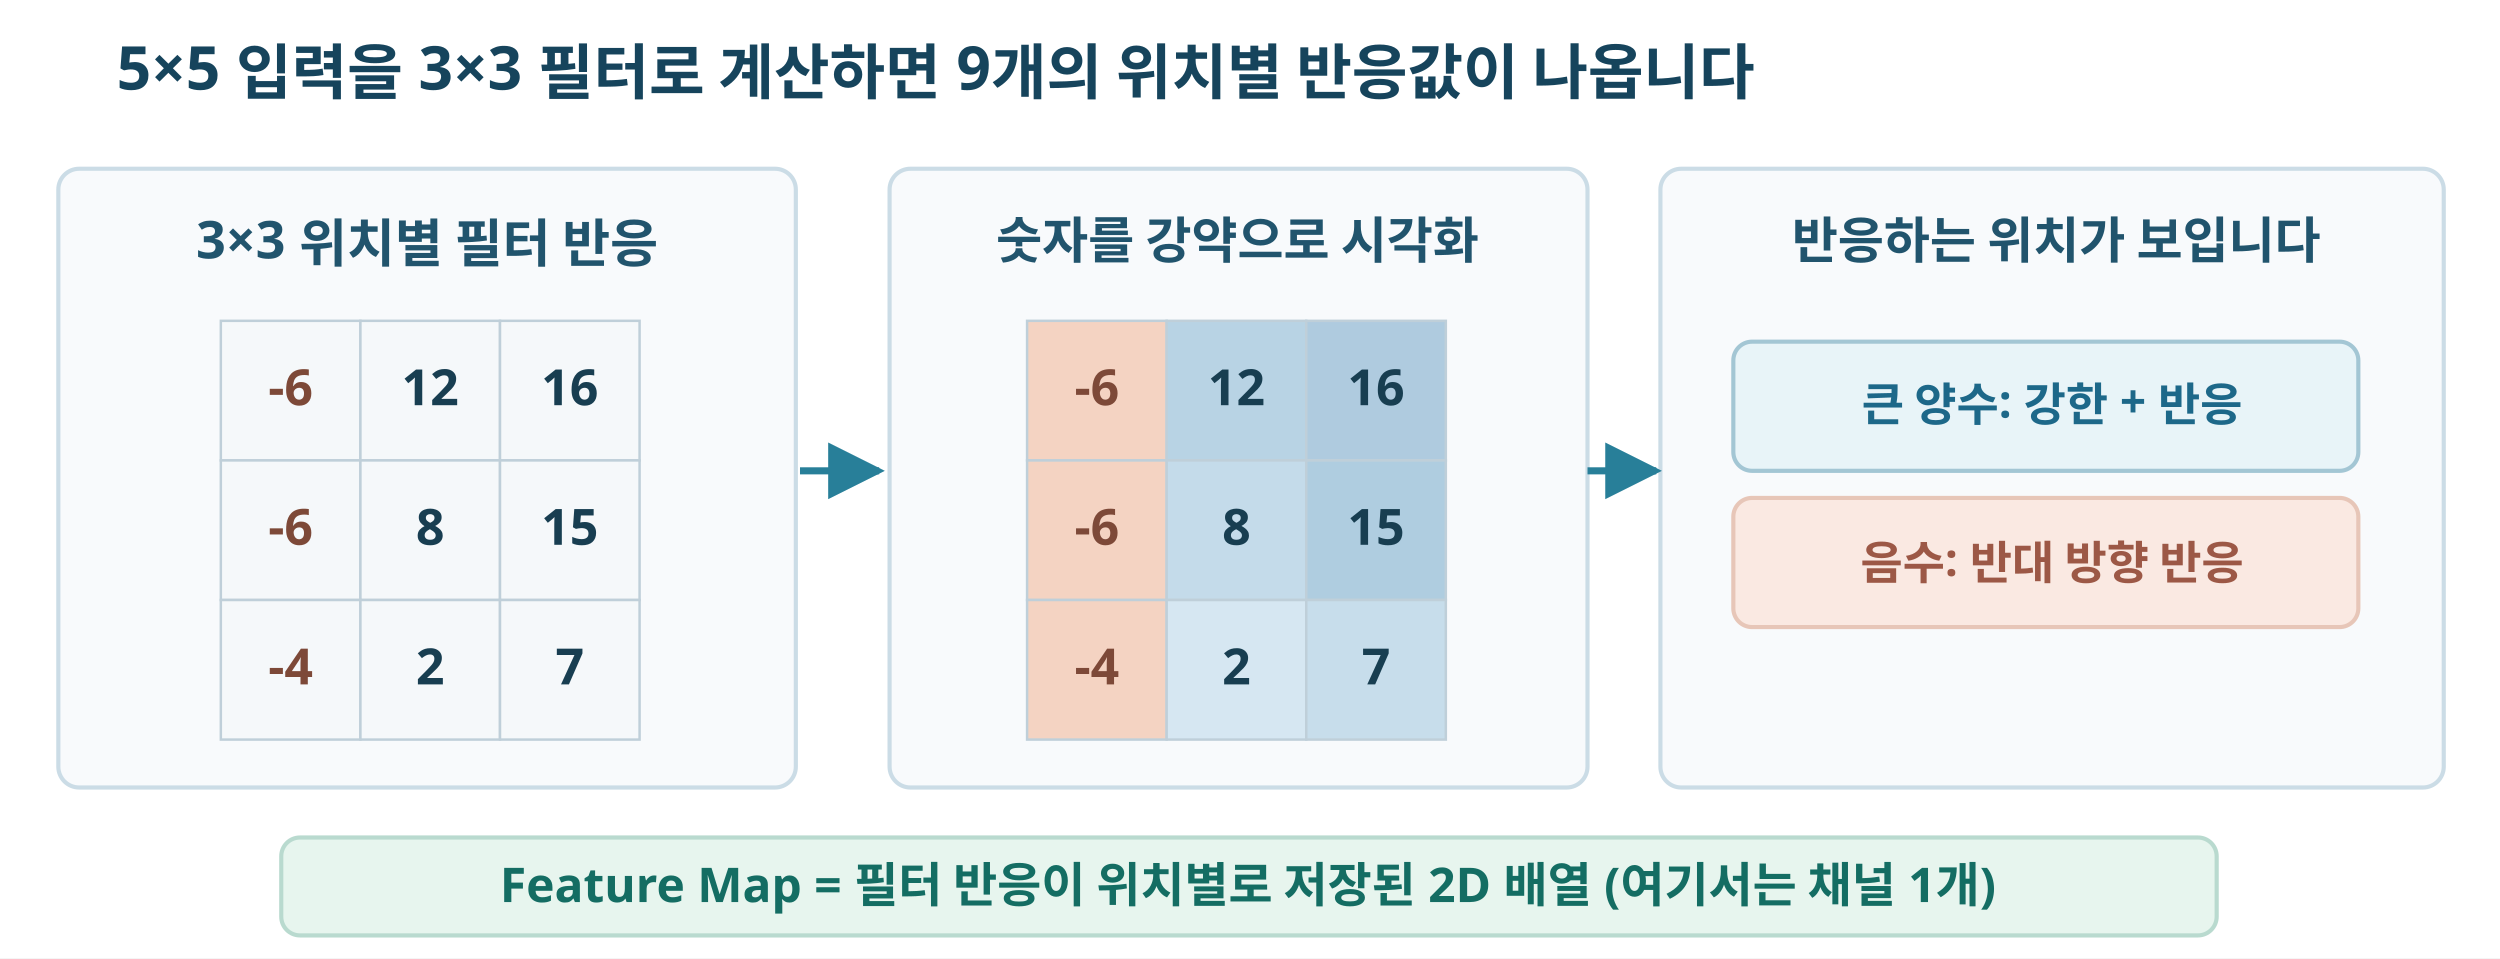
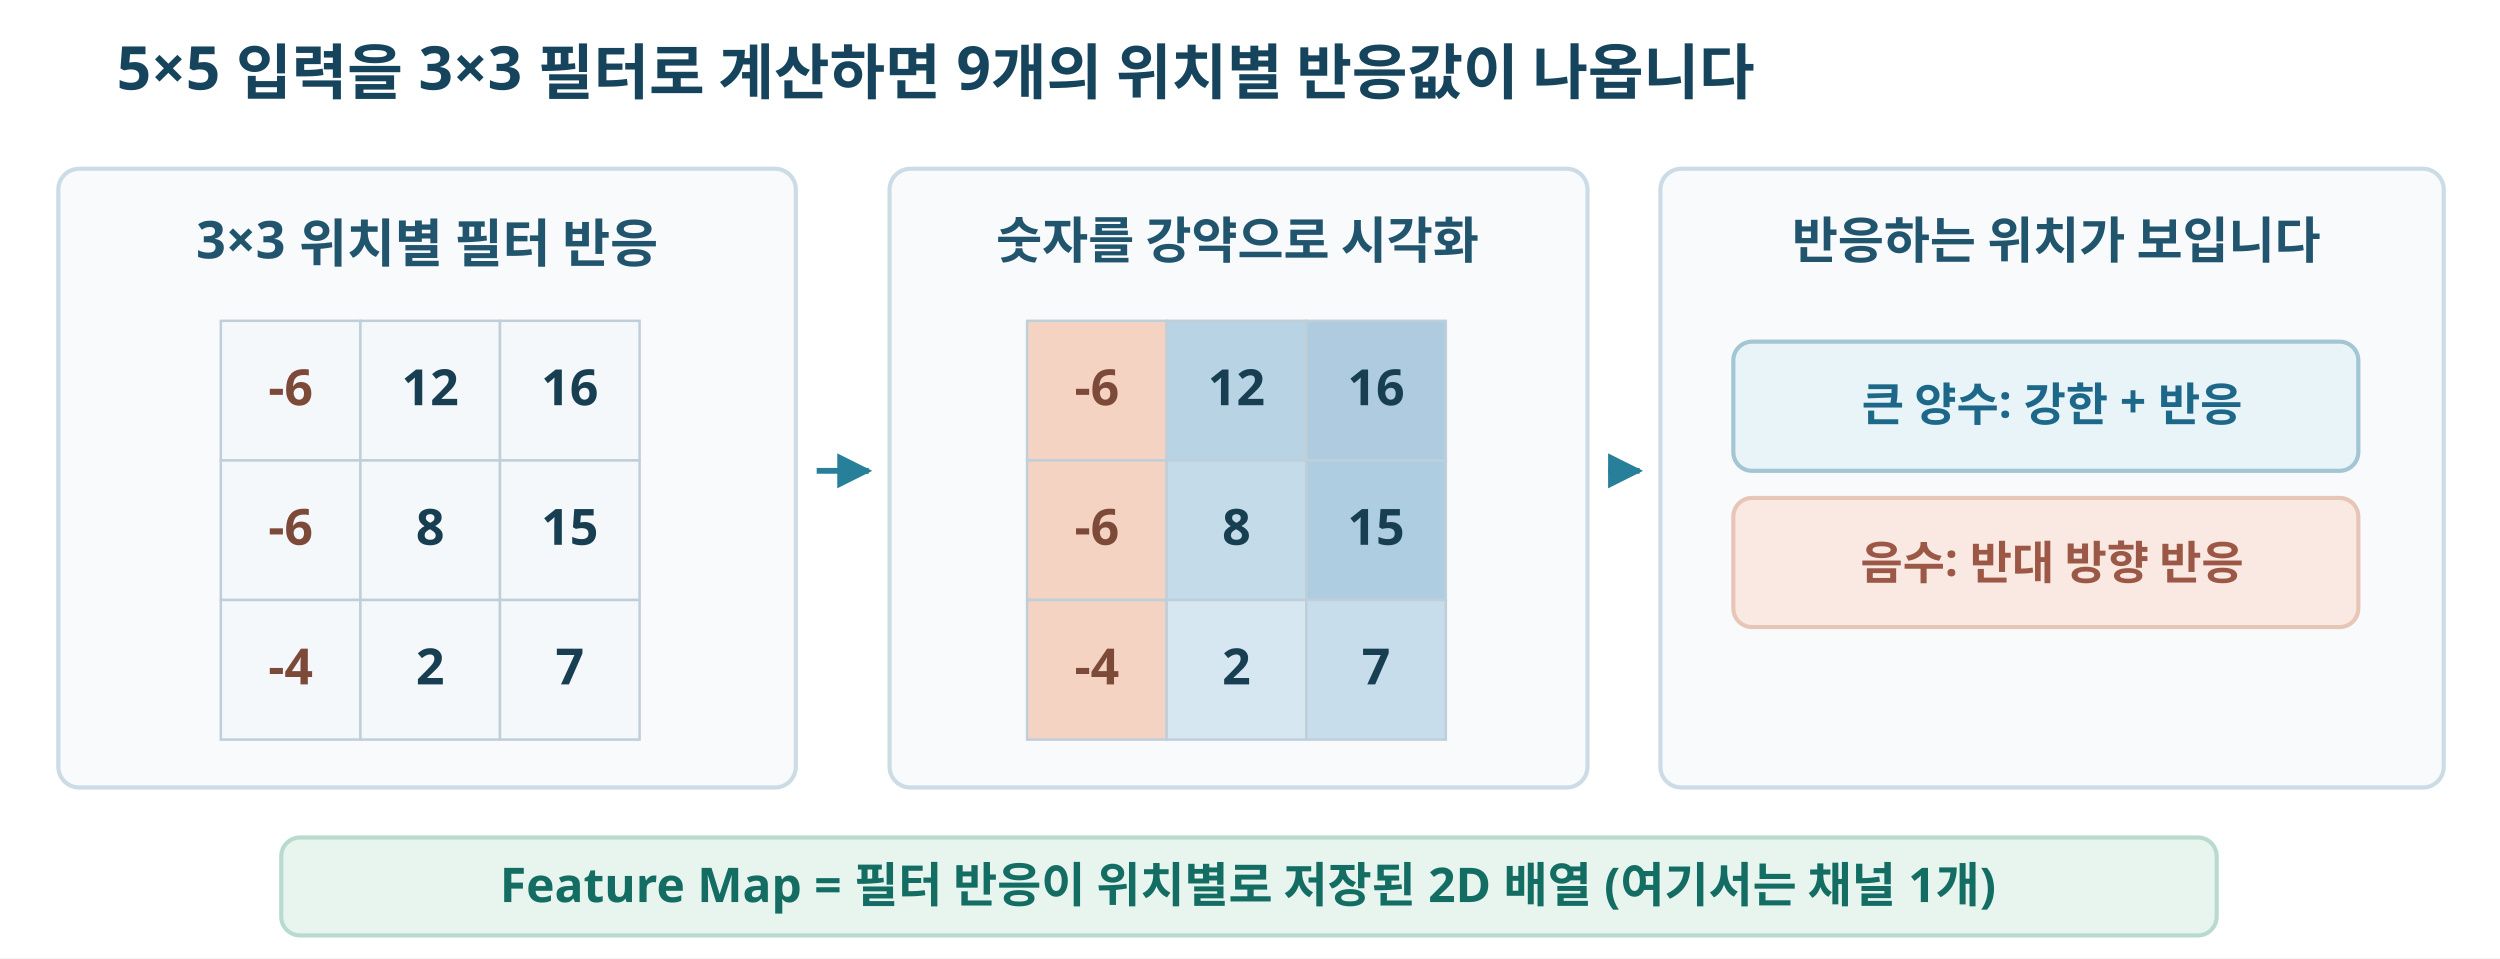
<svg xmlns="http://www.w3.org/2000/svg" viewBox="0 0 1200 460" width="1200" height="460" role="img" aria-label="Convolution result -6 12 16, -6 8 15, -4 2 7 becomes a feature map with signed response values and one output channel">
  <defs>
-     <marker id="arrow" viewBox="0 0 10 10" refX="9" refY="5" markerWidth="8" markerHeight="8" orient="auto">
+     <marker id="arrow" viewBox="0 0 10 10" refX="9" refY="5" markerWidth="6" markerHeight="6" orient="auto">
      <path d="M0 0L10 5L0 10Z" fill="#287f99" />
    </marker>
  </defs>
  <rect width="1200" height="460" fill="#fff" />
  <text x="56" y="43" text-anchor="start" font-family="Noto Sans KR,Malgun Gothic,sans-serif" font-size="29" font-weight="740" fill="#16445c">5×5 입력을 3×3 필터로 계산하면 9개의 위치별 반응값이 나옵니다</text>
  <rect x="28" y="81" width="354" height="297" rx="10" fill="#f8fafc" stroke="#cbdce6" stroke-width="2" />
  <rect x="427" y="81" width="335" height="297" rx="10" fill="#f8fafc" stroke="#cbdce6" stroke-width="2" />
  <rect x="797" y="81" width="376" height="297" rx="10" fill="#f8fafc" stroke="#cbdce6" stroke-width="2" />
  <text x="205" y="124" text-anchor="middle" font-family="Noto Sans KR,Malgun Gothic,sans-serif" font-size="25" font-weight="720" fill="#21546d">3×3 위치별 필터 반응</text>
  <rect x="106" y="154" width="67" height="67" rx="0" fill="#f5f8fa" stroke="#bfcfd9" stroke-width="1.2" />
  <text x="139.5" y="194.5" text-anchor="middle" font-family="Noto Sans KR,Malgun Gothic,sans-serif" font-size="24" font-weight="700" fill="#7d4938">-6</text>
  <rect x="173" y="154" width="67" height="67" rx="0" fill="#f5f8fa" stroke="#bfcfd9" stroke-width="1.2" />
  <text x="206.5" y="194.5" text-anchor="middle" font-family="Noto Sans KR,Malgun Gothic,sans-serif" font-size="24" font-weight="700" fill="#183e51">12</text>
  <rect x="240" y="154" width="67" height="67" rx="0" fill="#f5f8fa" stroke="#bfcfd9" stroke-width="1.2" />
  <text x="273.5" y="194.5" text-anchor="middle" font-family="Noto Sans KR,Malgun Gothic,sans-serif" font-size="24" font-weight="700" fill="#183e51">16</text>
  <rect x="106" y="221" width="67" height="67" rx="0" fill="#f5f8fa" stroke="#bfcfd9" stroke-width="1.2" />
  <text x="139.5" y="261.5" text-anchor="middle" font-family="Noto Sans KR,Malgun Gothic,sans-serif" font-size="24" font-weight="700" fill="#7d4938">-6</text>
  <rect x="173" y="221" width="67" height="67" rx="0" fill="#f5f8fa" stroke="#bfcfd9" stroke-width="1.2" />
  <text x="206.5" y="261.5" text-anchor="middle" font-family="Noto Sans KR,Malgun Gothic,sans-serif" font-size="24" font-weight="700" fill="#183e51">8</text>
  <rect x="240" y="221" width="67" height="67" rx="0" fill="#f5f8fa" stroke="#bfcfd9" stroke-width="1.2" />
  <text x="273.5" y="261.5" text-anchor="middle" font-family="Noto Sans KR,Malgun Gothic,sans-serif" font-size="24" font-weight="700" fill="#183e51">15</text>
  <rect x="106" y="288" width="67" height="67" rx="0" fill="#f5f8fa" stroke="#bfcfd9" stroke-width="1.2" />
  <text x="139.5" y="328.5" text-anchor="middle" font-family="Noto Sans KR,Malgun Gothic,sans-serif" font-size="24" font-weight="700" fill="#7d4938">-4</text>
  <rect x="173" y="288" width="67" height="67" rx="0" fill="#f5f8fa" stroke="#bfcfd9" stroke-width="1.2" />
  <text x="206.5" y="328.5" text-anchor="middle" font-family="Noto Sans KR,Malgun Gothic,sans-serif" font-size="24" font-weight="700" fill="#183e51">2</text>
  <rect x="240" y="288" width="67" height="67" rx="0" fill="#f5f8fa" stroke="#bfcfd9" stroke-width="1.2" />
  <text x="273.5" y="328.5" text-anchor="middle" font-family="Noto Sans KR,Malgun Gothic,sans-serif" font-size="24" font-weight="700" fill="#183e51">7</text>
-   <path d="M384 226L422 226" fill="none" stroke="#287f99" stroke-width="3.4" marker-end="url(#arrow)" />
+   <path d="M392 226L417 226" fill="none" stroke="#287f99" stroke-width="2.8" marker-end="url(#arrow)" />
  <text x="594" y="124" text-anchor="middle" font-family="Noto Sans KR,Malgun Gothic,sans-serif" font-size="24" font-weight="720" fill="#21546d">숫자를 강약으로 시각화</text>
  <rect x="493" y="154" width="67" height="67" rx="0" fill="#f4d3c2" stroke="#bfcfd9" stroke-width="1.2" />
  <text x="526.5" y="194.5" text-anchor="middle" font-family="Noto Sans KR,Malgun Gothic,sans-serif" font-size="24" font-weight="700" fill="#7d4938">-6</text>
  <rect x="560" y="154" width="67" height="67" rx="0" fill="rgb(184,211,228.2)" stroke="#bfcfd9" stroke-width="1.2" />
  <text x="593.5" y="194.5" text-anchor="middle" font-family="Noto Sans KR,Malgun Gothic,sans-serif" font-size="24" font-weight="700" fill="#183e51">12</text>
  <rect x="627" y="154" width="67" height="67" rx="0" fill="rgb(175,203,222.6)" stroke="#bfcfd9" stroke-width="1.2" />
  <text x="660.5" y="194.5" text-anchor="middle" font-family="Noto Sans KR,Malgun Gothic,sans-serif" font-size="24" font-weight="700" fill="#183e51">16</text>
  <rect x="493" y="221" width="67" height="67" rx="0" fill="#f4d3c2" stroke="#bfcfd9" stroke-width="1.2" />
  <text x="526.5" y="261.5" text-anchor="middle" font-family="Noto Sans KR,Malgun Gothic,sans-serif" font-size="24" font-weight="700" fill="#7d4938">-6</text>
  <rect x="560" y="221" width="67" height="67" rx="0" fill="rgb(196,219,233.8)" stroke="#bfcfd9" stroke-width="1.2" />
  <text x="593.5" y="261.5" text-anchor="middle" font-family="Noto Sans KR,Malgun Gothic,sans-serif" font-size="24" font-weight="700" fill="#183e51">8</text>
  <rect x="627" y="221" width="67" height="67" rx="0" fill="rgb(175,205,224)" stroke="#bfcfd9" stroke-width="1.2" />
  <text x="660.5" y="261.5" text-anchor="middle" font-family="Noto Sans KR,Malgun Gothic,sans-serif" font-size="24" font-weight="700" fill="#183e51">15</text>
  <rect x="493" y="288" width="67" height="67" rx="0" fill="#f4d3c2" stroke="#bfcfd9" stroke-width="1.2" />
  <text x="526.5" y="328.5" text-anchor="middle" font-family="Noto Sans KR,Malgun Gothic,sans-serif" font-size="24" font-weight="700" fill="#7d4938">-4</text>
  <rect x="560" y="288" width="67" height="67" rx="0" fill="rgb(214,231,242.2)" stroke="#bfcfd9" stroke-width="1.2" />
  <text x="593.5" y="328.5" text-anchor="middle" font-family="Noto Sans KR,Malgun Gothic,sans-serif" font-size="24" font-weight="700" fill="#183e51">2</text>
  <rect x="627" y="288" width="67" height="67" rx="0" fill="rgb(199,221,235.2)" stroke="#bfcfd9" stroke-width="1.2" />
  <text x="660.5" y="328.5" text-anchor="middle" font-family="Noto Sans KR,Malgun Gothic,sans-serif" font-size="24" font-weight="700" fill="#183e51">7</text>
-   <path d="M762 226L795 226" fill="none" stroke="#287f99" stroke-width="3.4" marker-end="url(#arrow)" />
+   <path d="M772 226L787 226" fill="none" stroke="#287f99" stroke-width="2.8" marker-end="url(#arrow)" />
  <text x="987" y="124" text-anchor="middle" font-family="Noto Sans KR,Malgun Gothic,sans-serif" font-size="24" font-weight="720" fill="#21546d">반응하는 위치가 보입니다</text>
  <rect x="832" y="164" width="300" height="62" rx="9" fill="#e8f4f8" stroke="#a3c6d4" stroke-width="2" />
  <text x="985" y="202" text-anchor="middle" font-family="Noto Sans KR,Malgun Gothic,sans-serif" font-size="22" font-weight="730" fill="#1d6889">큰 양수: 강한 + 반응</text>
  <rect x="832" y="239" width="300" height="62" rx="9" fill="#fae9e2" stroke="#e7c6b8" stroke-width="2" />
  <text x="985" y="278" text-anchor="middle" font-family="Noto Sans KR,Malgun Gothic,sans-serif" font-size="22" font-weight="730" fill="#9c5846">음수: 반대 방향 반응</text>
  <rect x="135" y="402" width="929" height="47" rx="9" fill="#e7f5ee" stroke="#b9dacf" stroke-width="2" />
  <text x="599" y="433" text-anchor="middle" font-family="Noto Sans KR,Malgun Gothic,sans-serif" font-size="23" font-weight="710" fill="#146d63">Feature Map = 필터 반응이 위치별로 저장된 2D 배열 (여기서는 채널 1개)</text>
</svg>
